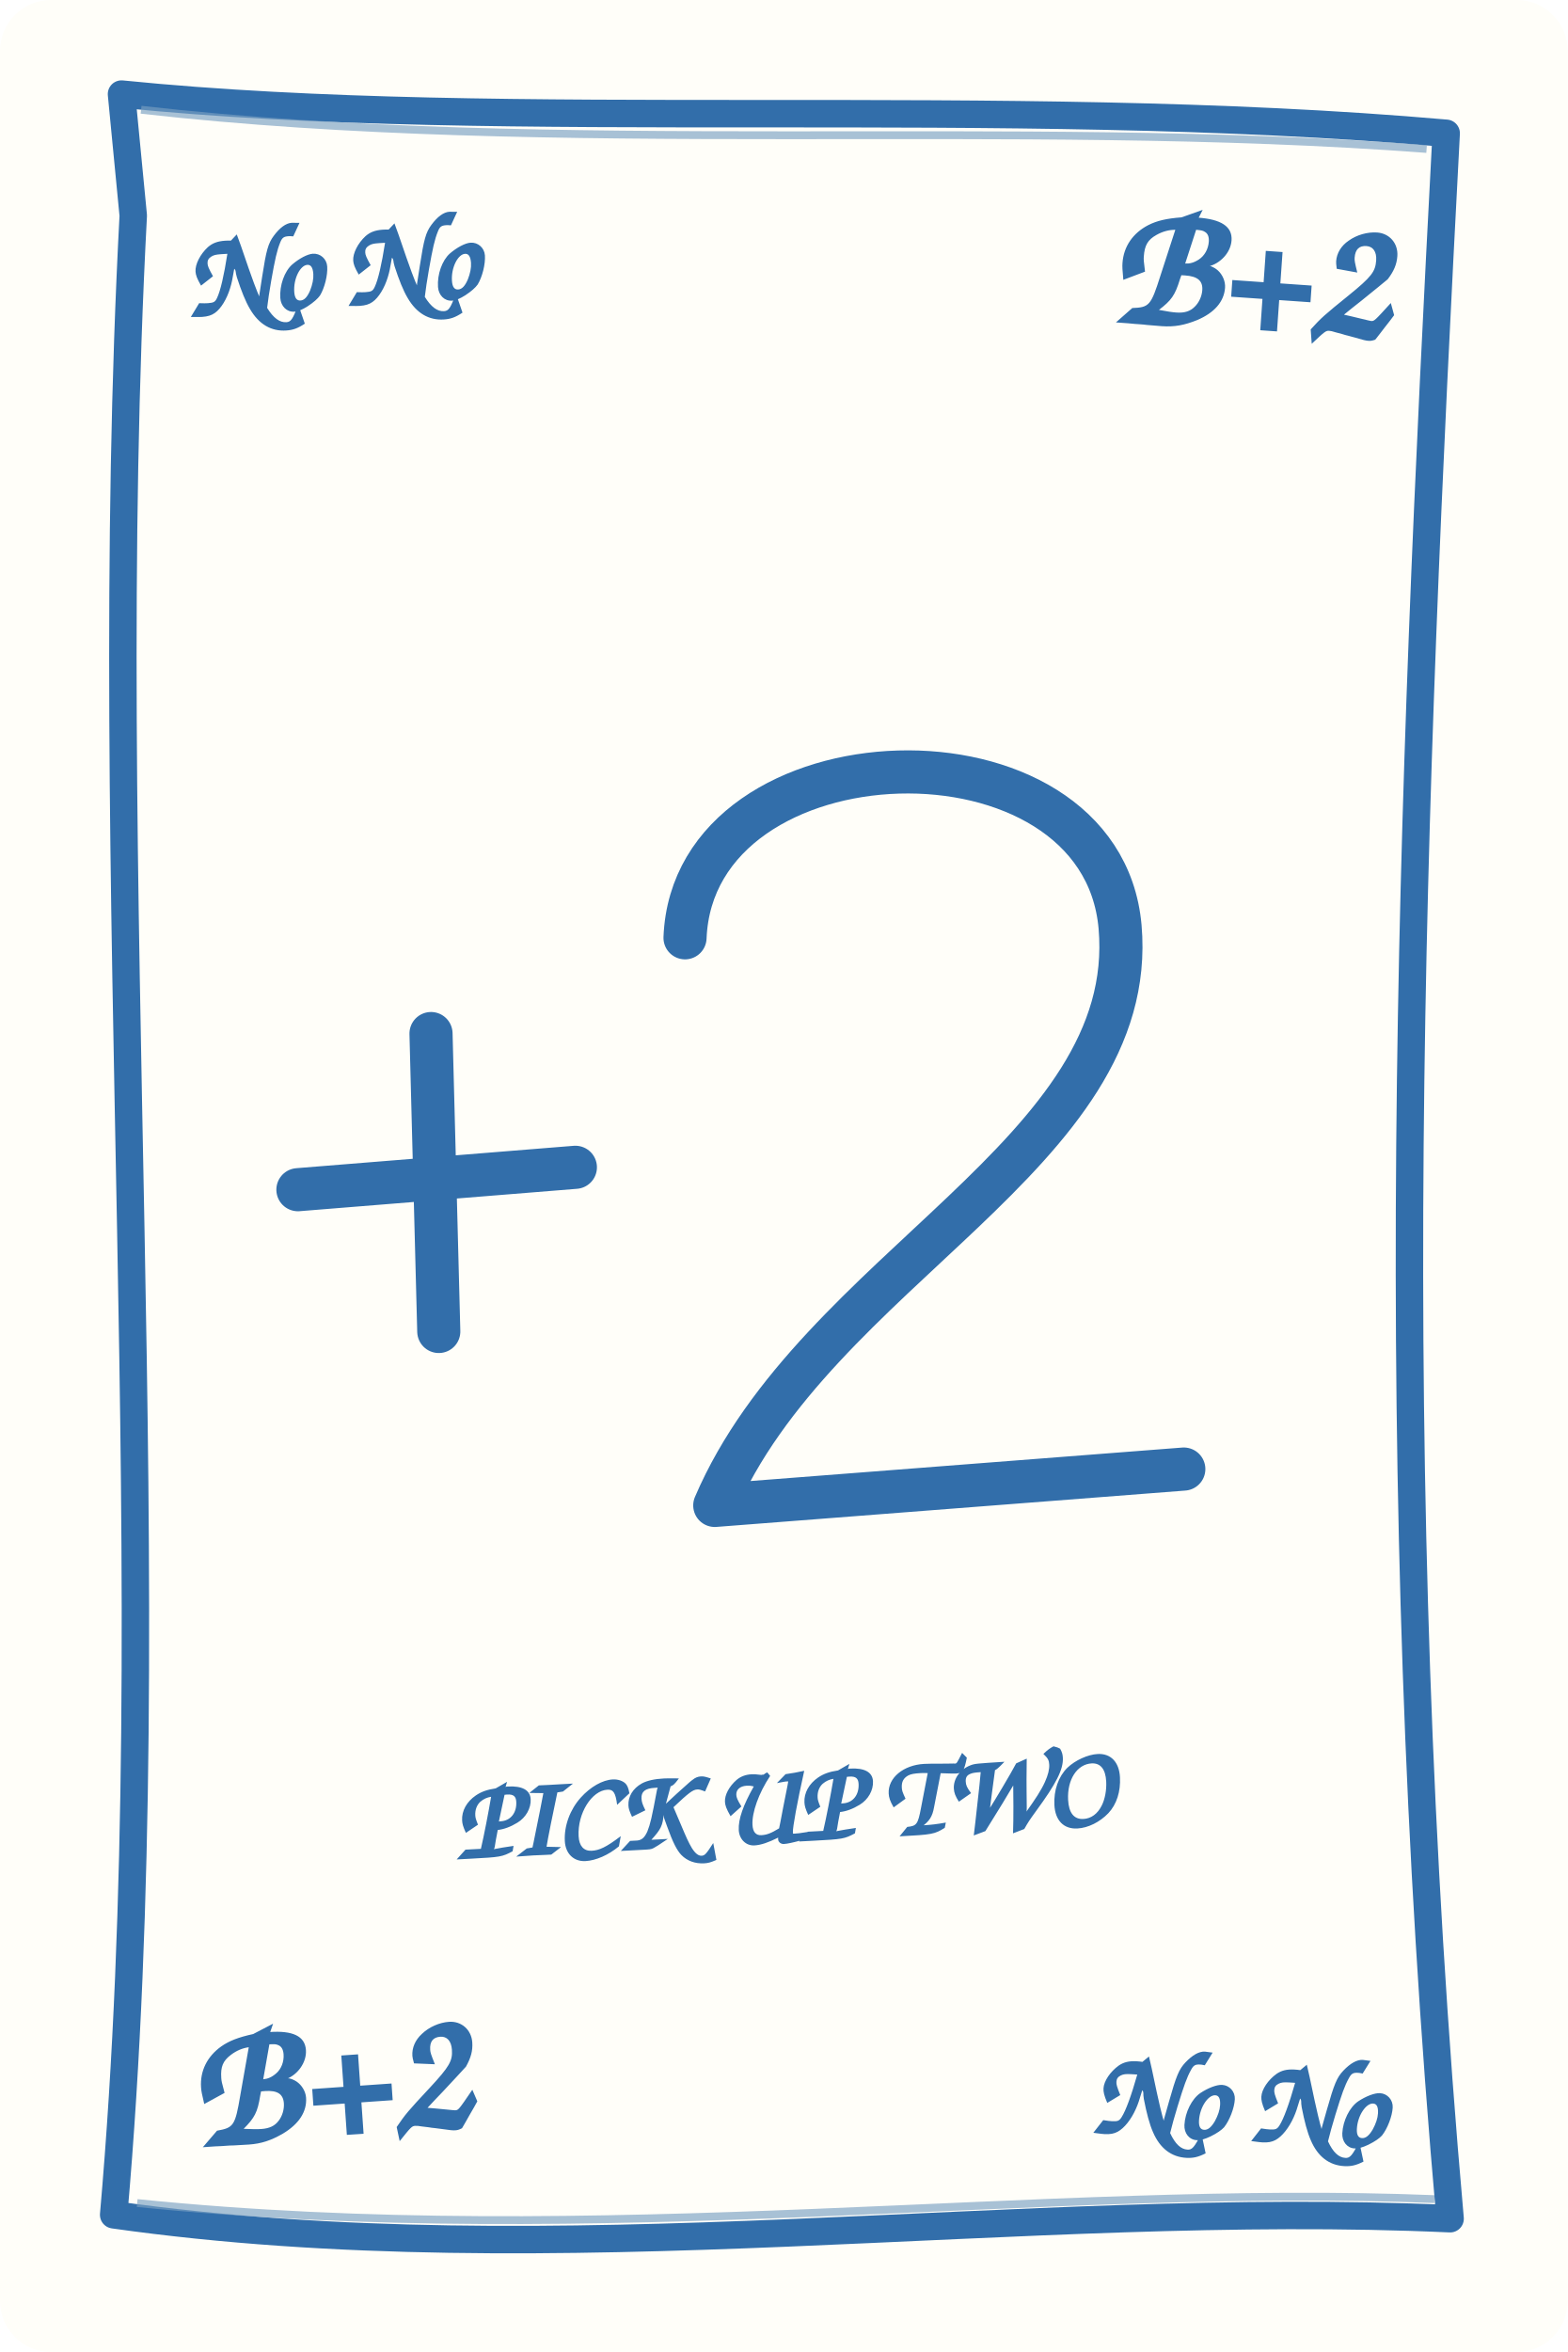
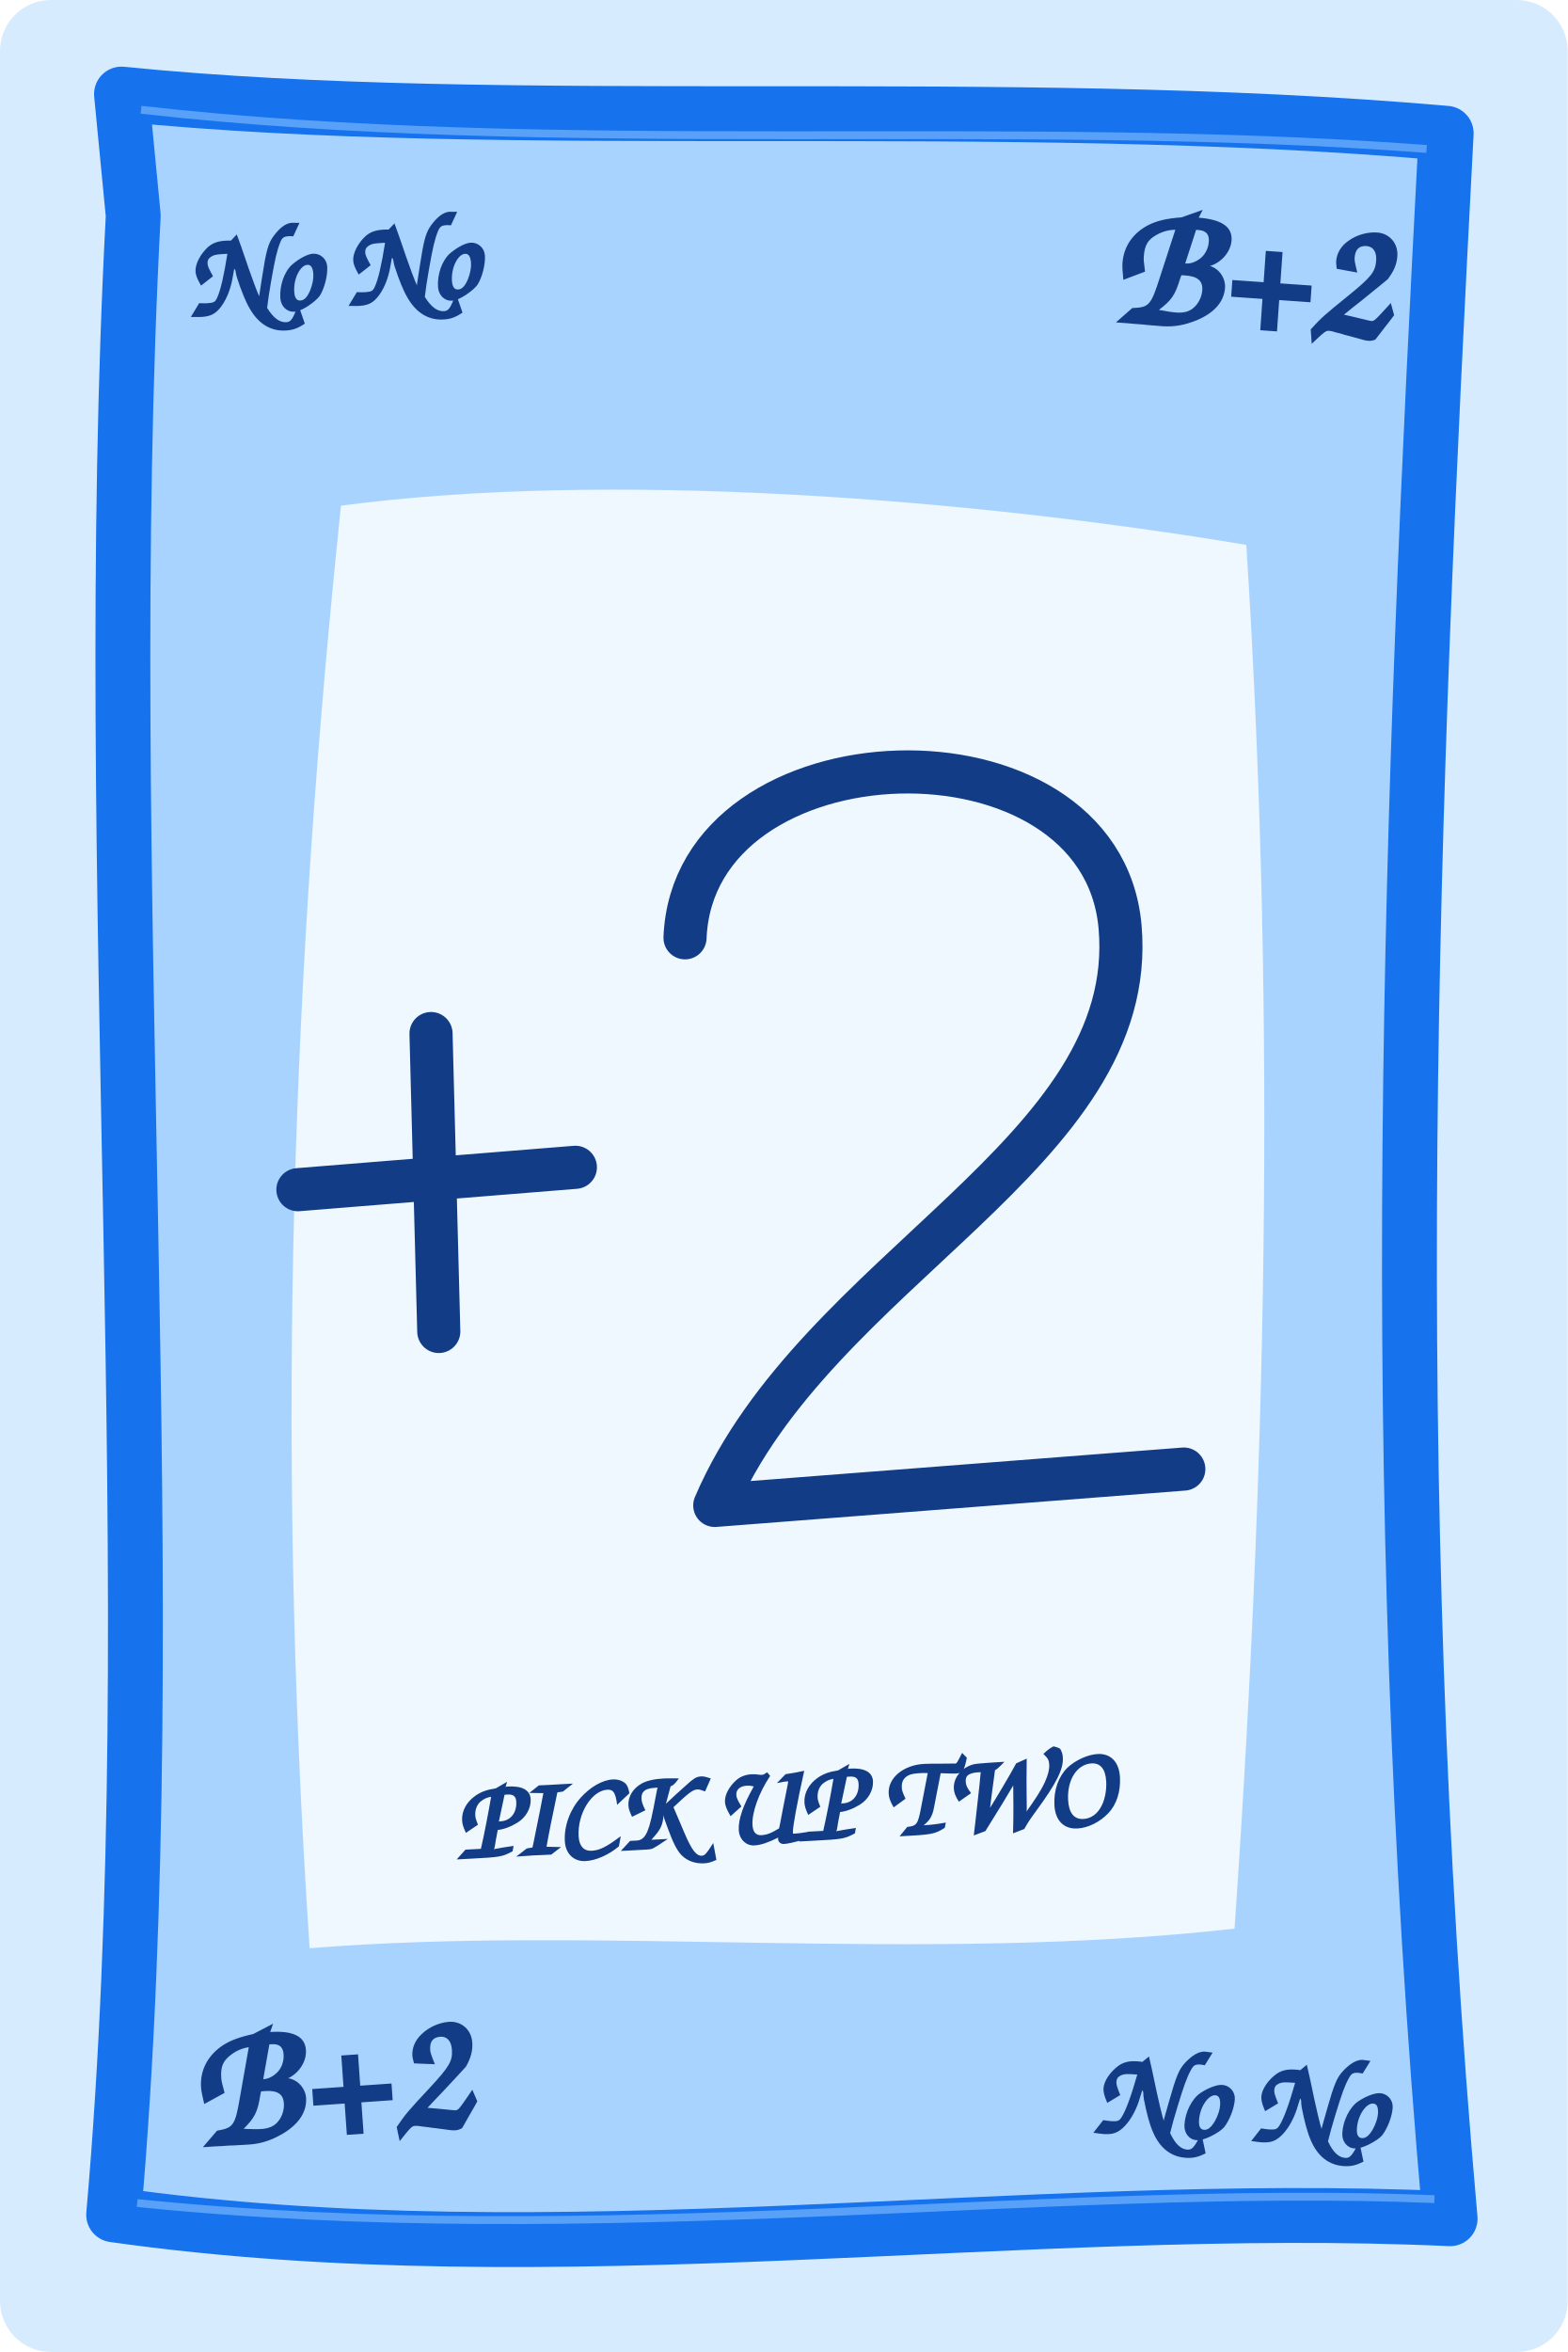
<svg xmlns="http://www.w3.org/2000/svg" viewBox="0 0 400 600" role="img" aria-label="Blue PICK UP TWO">
-   <rect width="400" height="600" rx="13" fill="#fffef9" />
-   <path d="M31 24C130 34 255 24 369 34C360 204 353 375 370 566C261 561 142 581 29 565C43 406 25 224 34 55Z" fill="none" stroke="#326eaa" stroke-width="7" stroke-linejoin="round" stroke-linecap="round" />
-   <path d="M36 28C142 40 258 30 364 38M35 562C153 574 267 557 366 561" fill="none" stroke="#7a9fc1" stroke-width="2" opacity=".65" />
-   <g fill="#326eaa" font-family="Segoe Print, Comic Sans MS, cursive" font-weight="700">
+   <rect width="400" height="600" rx="13" fill="#d7ebff" />
+   <path d="M31 24C130 34 255 24 369 34C360 204 353 375 370 566C261 561 142 581 29 565C43 406 25 224 34 55Z" fill="#a9d3ff" stroke="#1673ed" stroke-width="14" stroke-linejoin="round" stroke-linecap="round" />
+   <path d="M87 129C155 120 246 127 318 139C325 249 324 362 315 492C235 501 153 491 79 497C70 363 75 244 87 129Z" fill="#eff7ff" />
+   <path d="M36 28C142 40 258 30 364 38M35 562C153 574 267 557 366 561" fill="none" stroke="#7cb8ff" stroke-width="2" opacity=".65" />
+   <g fill="#123d86" font-family="Segoe Print, Comic Sans MS, cursive" font-weight="700">
    <text x="48" y="81" font-size="31" transform="rotate(-4 48 81)">No No</text>
    <text x="352" y="87" font-size="45" text-anchor="end" transform="rotate(4 352 87)">B+2</text>
    <text x="49" y="548" font-size="45" transform="rotate(-4 49 548)">B+2</text>
    <text x="352" y="548" font-size="31" text-anchor="end" transform="rotate(3 352 548)">No No</text>
    <text x="200" y="470" font-size="29" text-anchor="middle" transform="rotate(-3 200 470)">PICK UP TWO</text>
  </g>
-   <g fill="none" stroke="#326eaa" stroke-width="11" stroke-linecap="round" stroke-linejoin="round" transform="rotate(-3 200 300)">
+   <g fill="none" stroke="#123d86" stroke-width="11" stroke-linecap="round" stroke-linejoin="round" transform="rotate(-3 200 300)">
    <path d="M76 297L147 295M112 259L110 335 M178 238C183 184 287 186 289 241C291 299 207 324 178 383L298 380" />
  </g>
</svg>
